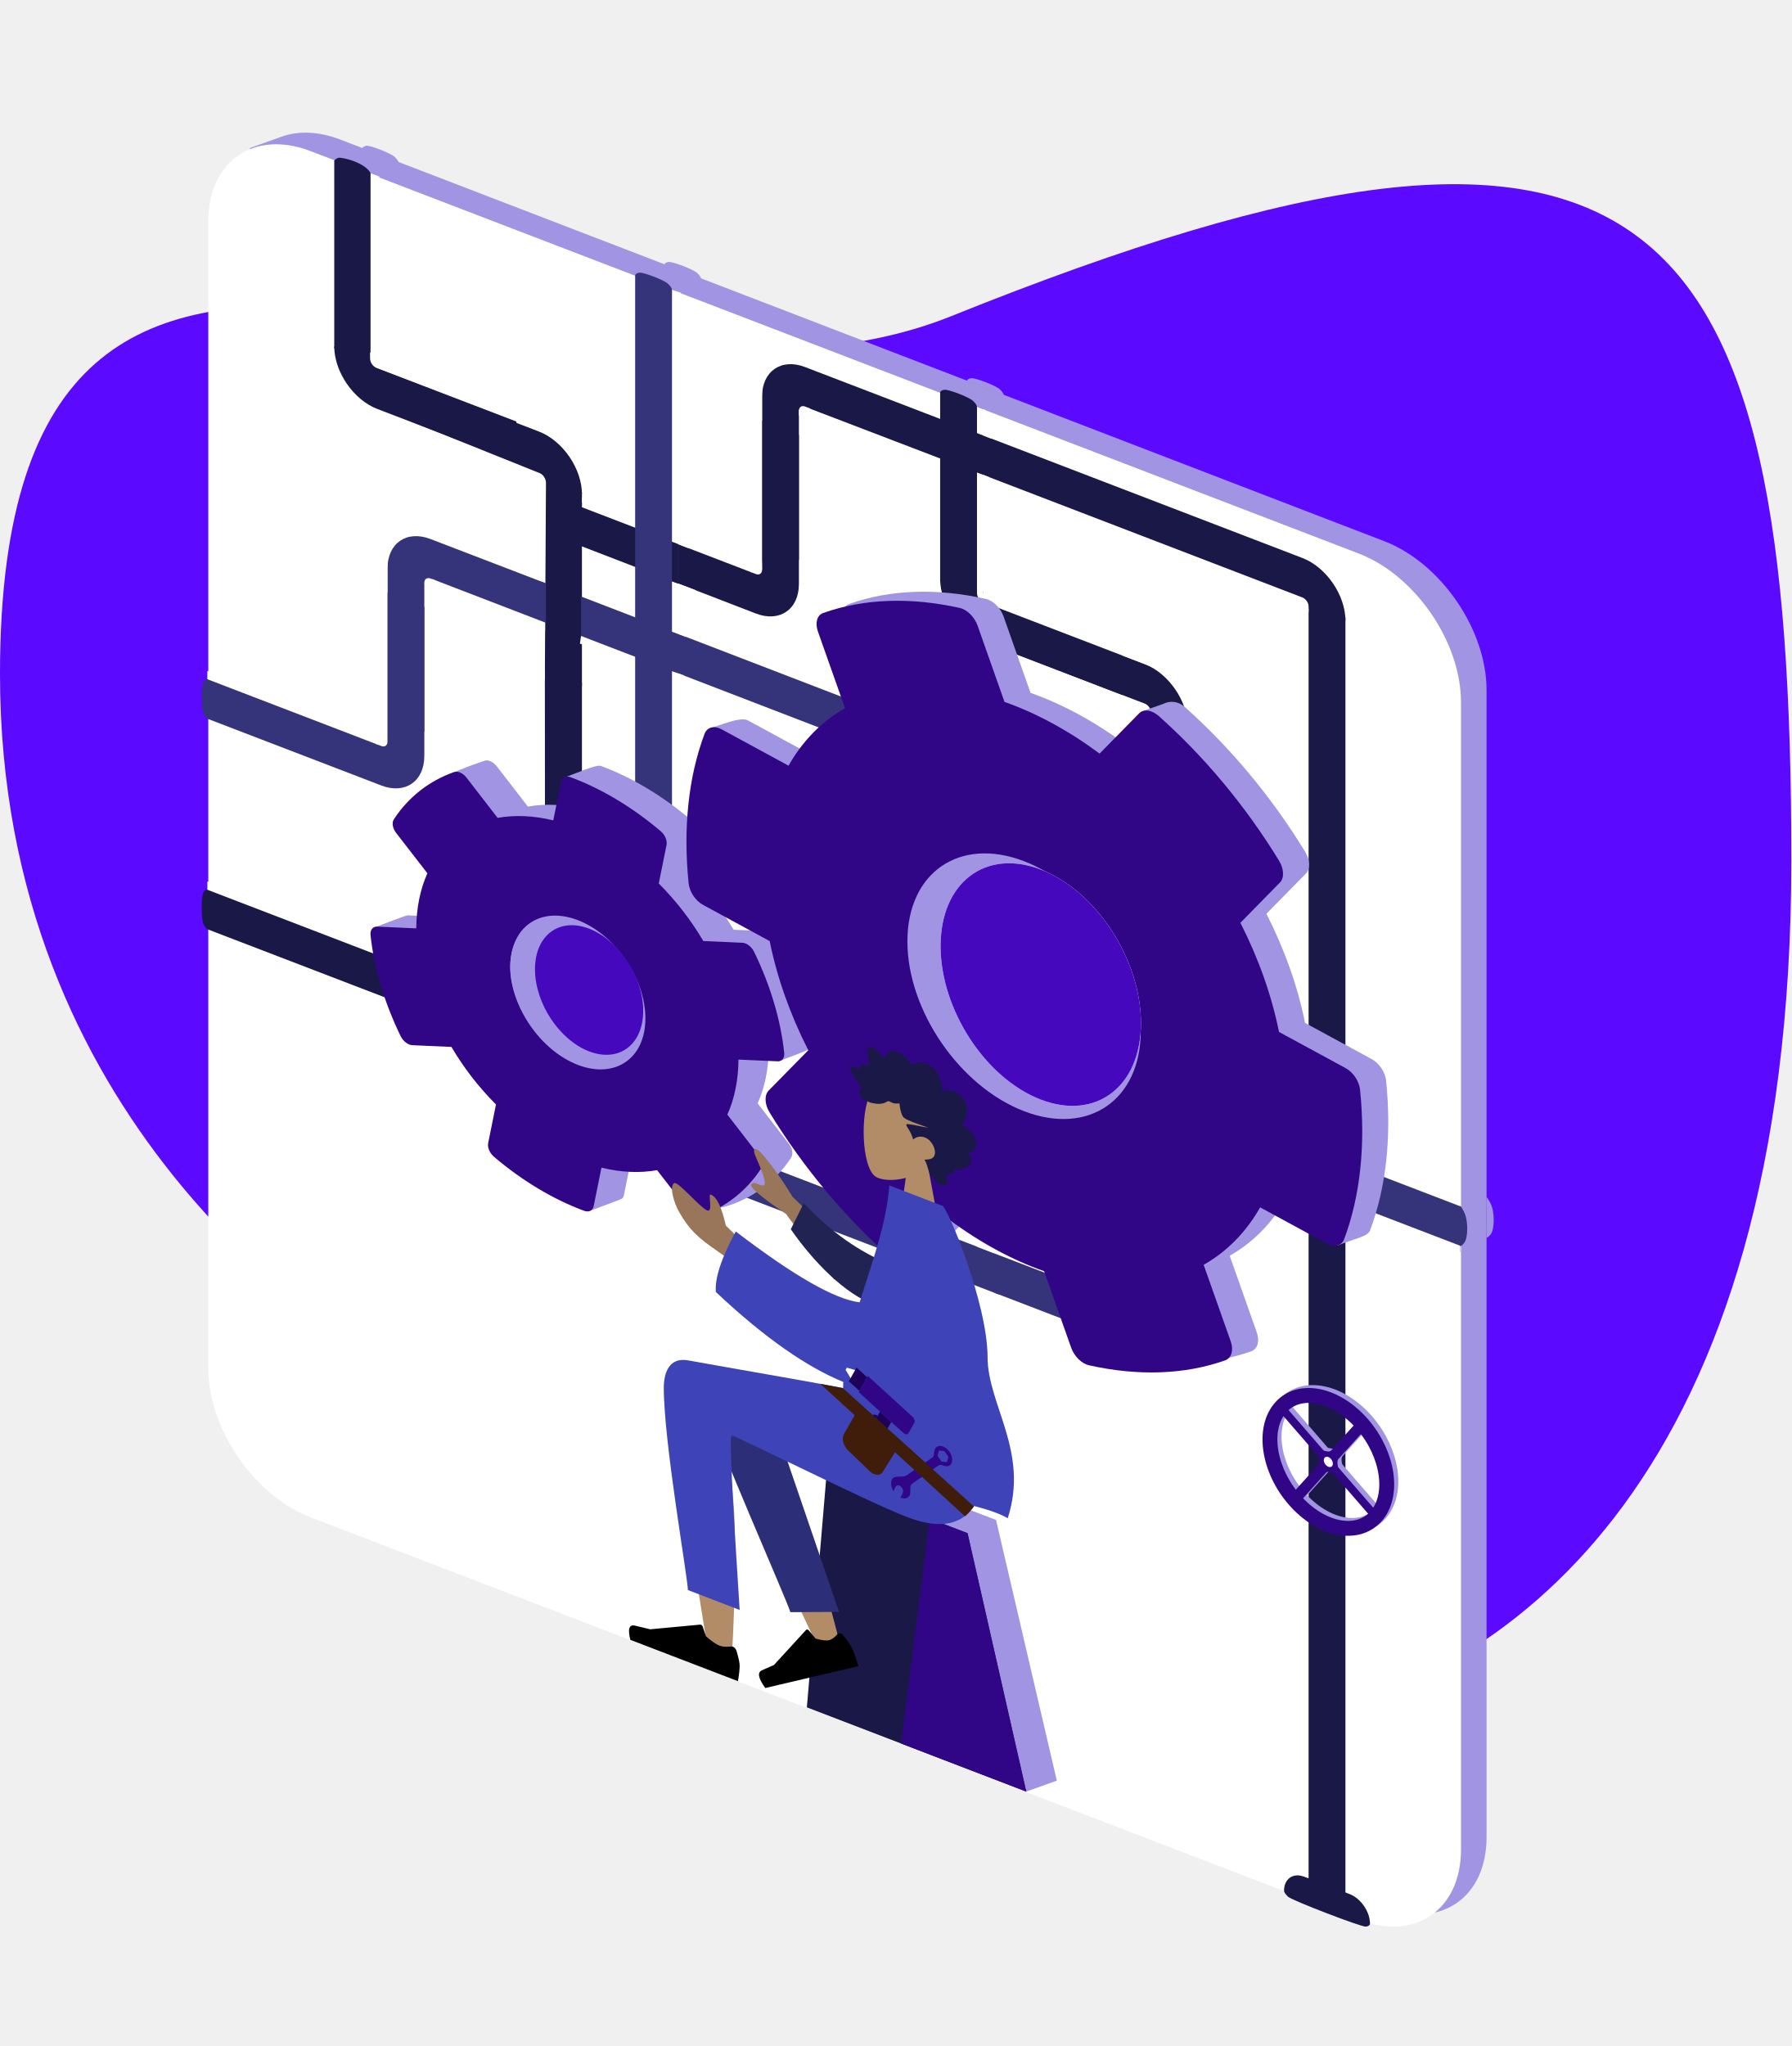
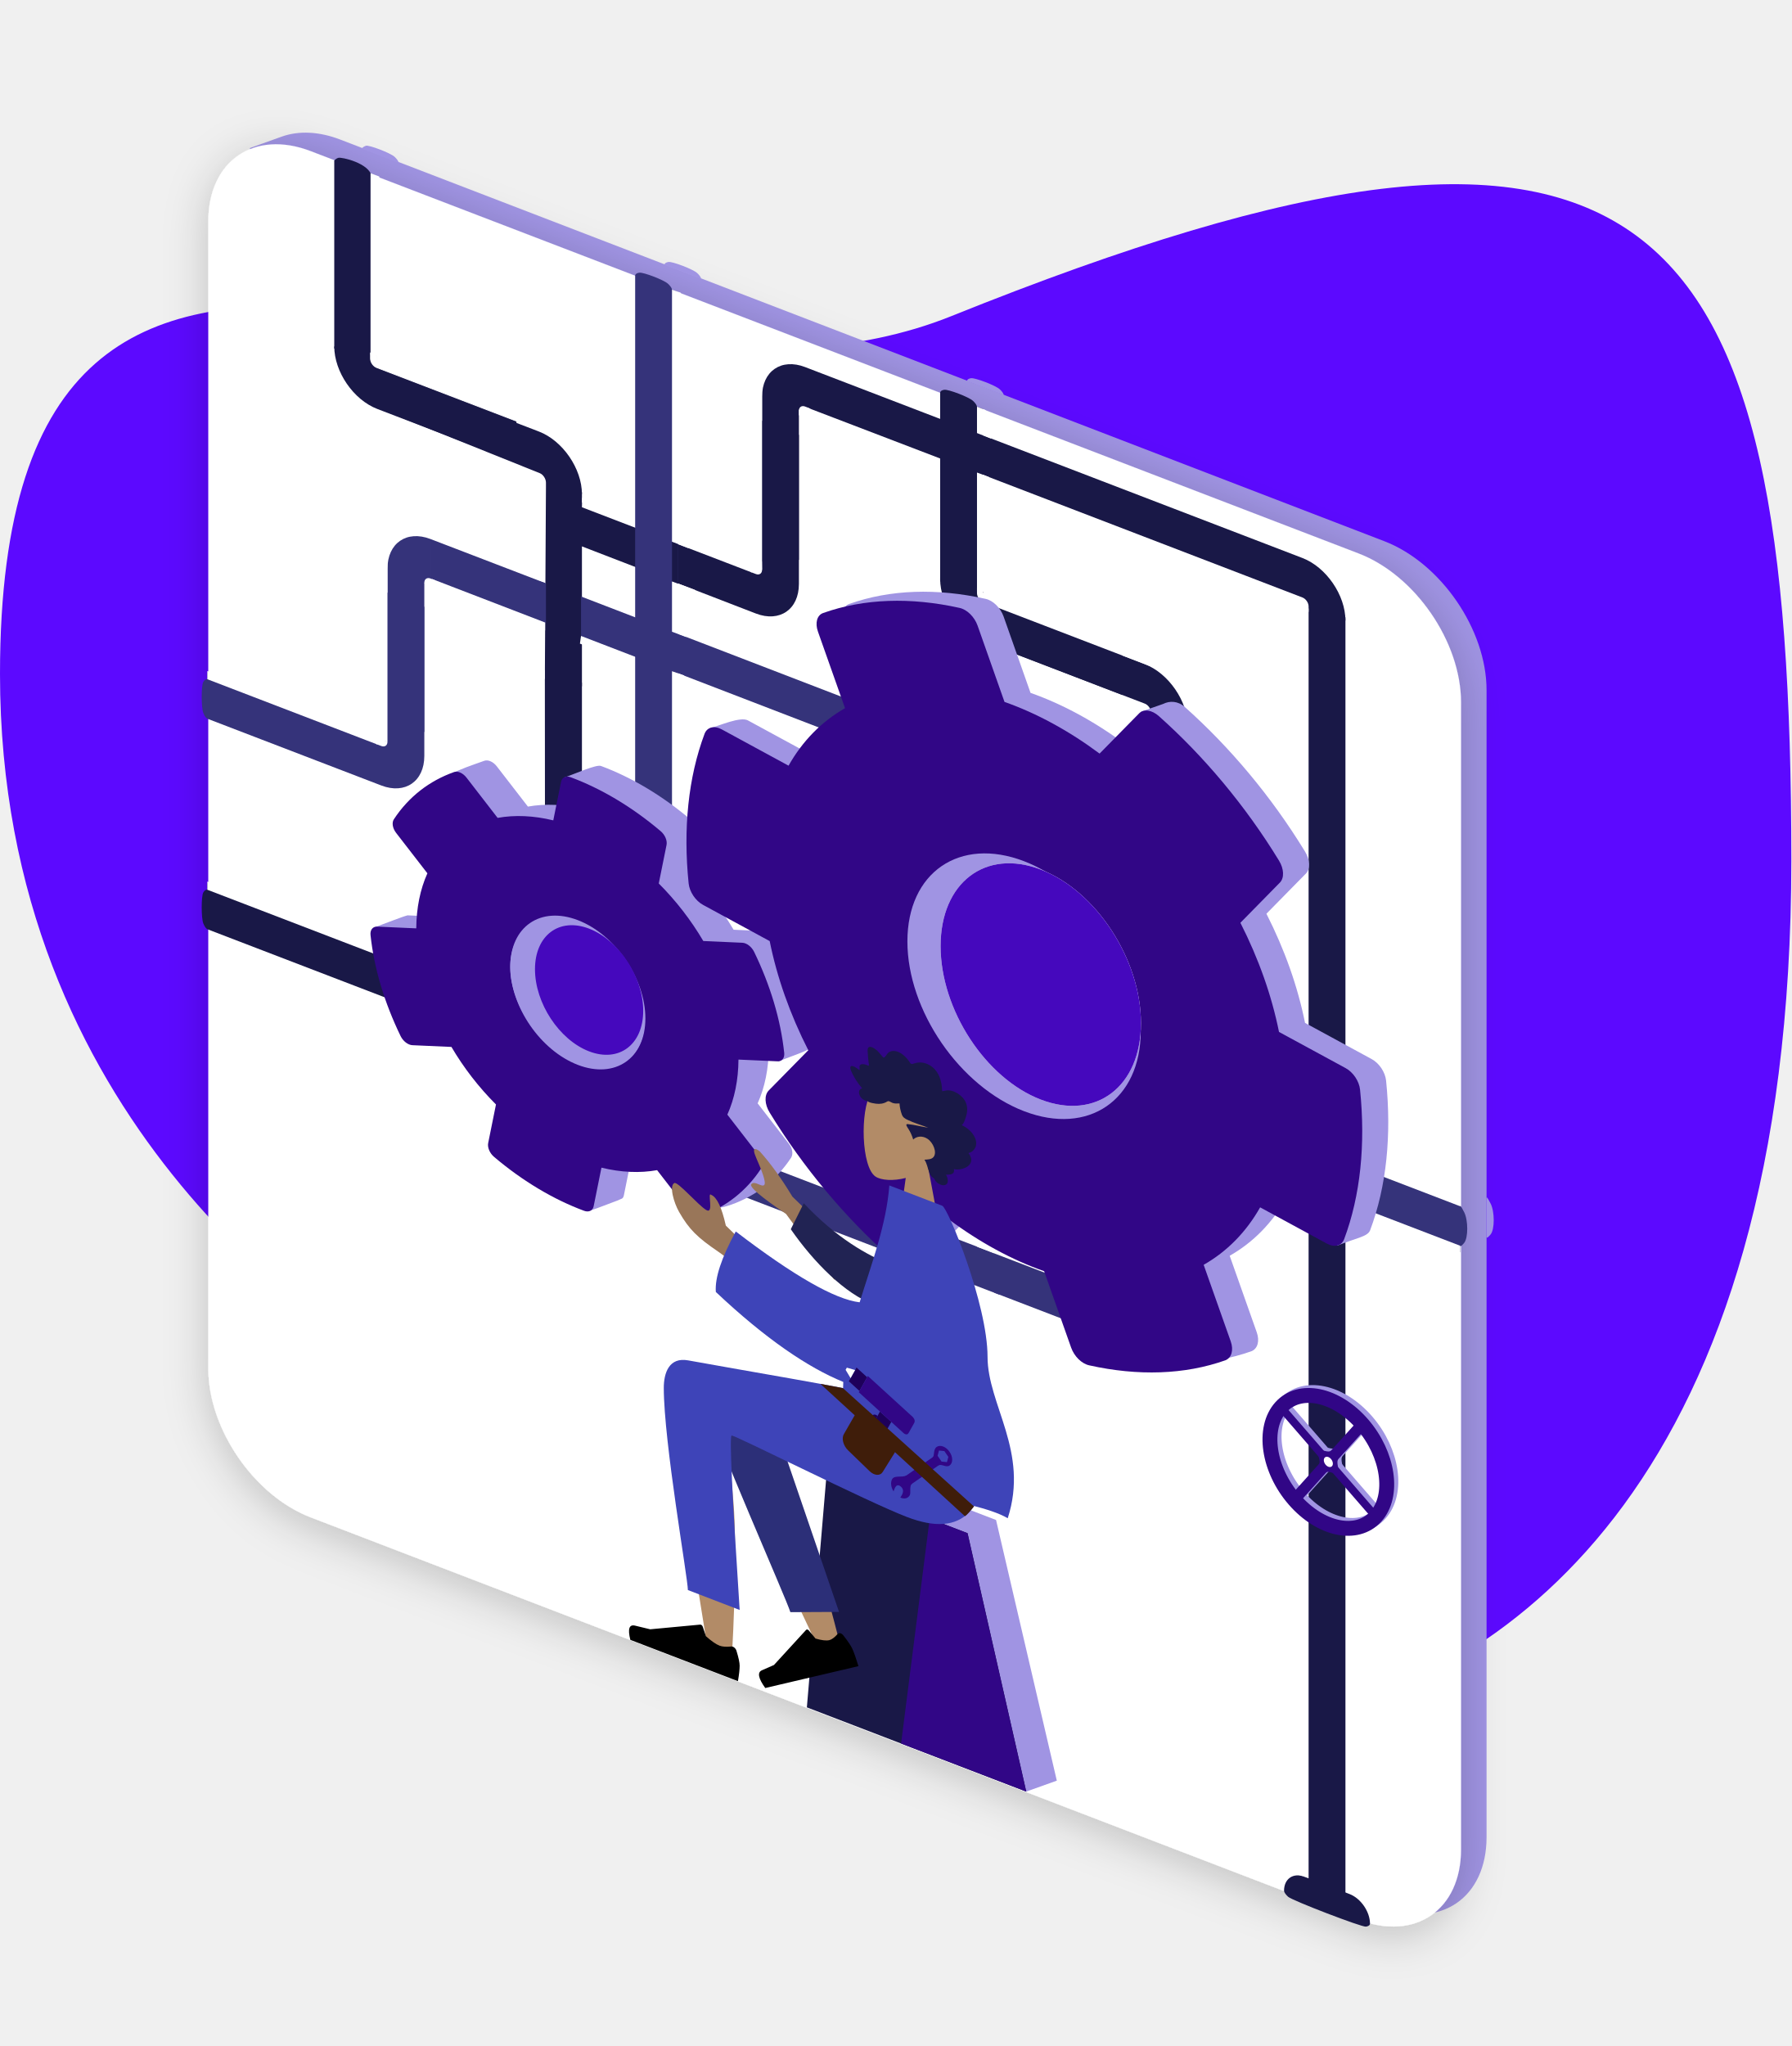
<svg xmlns="http://www.w3.org/2000/svg" width="817" height="933" viewBox="0 0 817 933" fill="none">
+   <defs>
+     <filter id="shadow-1" x="-50%" y="-50%" width="200%" height="200%" filterUnits="objectBoundingBox">
+       <feOffset dx="0" dy="4" in="SourceAlpha" result="shadowOffsetOuter1" />
+       <feGaussianBlur stdDeviation="10" in="shadowOffsetOuter1" result="shadowBlurOuter1" />
+       <feColorMatrix values="0 0 0 0 0   0 0 0 0 0   0 0 0 0 0  0 0 0 0.2 0" in="shadowBlurOuter1" type="matrix" result="shadowMatrixOuter1" />
+       <feMerge>
+         <feMergeNode in="shadowMatrixOuter1" />
+         <feMergeNode in="SourceGraphic" />
+       </feMerge>
+     </filter>
+   </defs>
  <path d="M817 392.247C817 675.249 686.922 763.124 595.378 783.47C474.861 810.256 261.103 677.455 177.929 623.868C150.027 605.891 0 511.67 0 307.368C0 8.904 261 213.774 434 144.116C756.5 14.264 817 93.784 817 392.247Z" fill="#5C09FF" />
  <path d="M128.49 62.303C136.31 59.5 145.598 59.959 155.112 63.618L631.354 246.788C657.121 256.699 678 287.094 678 314.694V837.729C678 865.344 657.101 879.707 631.321 869.811L166.989 691.57C141.43 681.76 120.625 651.757 120.313 624.263L114 67.498L128.49 62.303Z" fill="#A094E3" />
-   <path d="M619.672 252.404L141.679 68.918C115.899 59.022 95 73.386 95 101V624C95 651.614 115.899 682.022 141.679 691.919L619.672 875.404C645.452 885.3 666.351 870.937 666.351 843.322V320.322C666.351 292.708 645.452 262.3 619.672 252.404Z" fill="white" />
+   <path d="M619.672 252.404L141.679 68.918C115.899 59.022 95 73.386 95 101V624C95 651.614 115.899 682.022 141.679 691.919L619.672 875.404C645.452 885.3 666.351 870.937 666.351 843.322V320.322C666.351 292.708 645.452 262.3 619.672 252.404Z" fill="white" filter="url(#shadow-1)" />
  <path d="M94.567 423.734C94.567 423.734 93.634 423.375 92.7 421.017C91.767 418.659 91.767 408.659 92.7 407.017C93.634 405.376 94.567 405.734 94.567 405.734V402.734L245.807 460.789V481.789L94.567 423.734ZM265.413 468.315C265.413 479.913 256.635 485.946 245.807 481.789V303.789L265.413 311.315V468.315Z" fill="#191847" />
  <path d="M248.608 461.865C248.608 463.521 247.354 464.383 245.808 463.789L243.474 462.893V459.893L245.808 460.789L248.608 461.865Z" fill="white" />
  <path d="M245 303.5L248.5 304L248.608 461.865L245 457.5V303.5ZM94.567 402L245 459.5L243.94 463.073L94.567 405.734V402Z" fill="white" />
  <path d="M265.413 313L245.808 304.5V217.325L265.413 224.399V313Z" fill="#191847" />
  <path d="M245.808 196.789C256.636 200.946 265.413 213.717 265.413 225.315L182.324 193.42V172.42L245.808 196.789Z" fill="#191847" />
  <path d="M246.17 215.765C247.732 216.393 249 218.322 249 220.074V222.189L244.5 218.902L246.17 215.765ZM182 194V190L246.17 215.765V218.902L182 194ZM244 309.5L244.5 218.902L249 222.189L248.5 309.619L244 309.5Z" fill="white" />
  <path d="M246 283V265L249 266V284L246 283Z" fill="#35337A" />
  <path d="M152.448 73.26C152.448 73.26 152.914 72.44 154.315 71.977C155.715 71.514 168.499 74.413 169.499 80.413C171.366 82.13 171.999 81.413 171.999 81.413L171.738 166.413L152.448 158.913V73.26Z" fill="#191847" />
  <path d="M165 67.75C165 67.75 165.467 66.93 166.867 66.467C168.268 66.004 178.07 69.767 179.937 71.484C181.804 73.201 181.804 74.201 181.804 74.201L165 67.75Z" fill="#A094E3" />
  <path d="M172.055 186.479C161.227 182.322 152.45 169.551 152.45 157.953L235.538 189.848V210.848L172.055 186.479Z" fill="#191847" />
  <path d="M171.813 167.592C170.259 166.996 169 165.167 169 163.506V161L171.813 162.078V167.592ZM319 220.992V224L171.813 167.591V164.583L319 220.992Z" fill="white" stroke="white" stroke-width="0.4" />
  <path d="M173 80.489V161.95L169 162V79L173 80.489Z" fill="white" />
  <path d="M442.793 523.405L423.188 515.879V353.879L442.793 361.405V523.405Z" fill="#35337A" />
  <path d="M423.188 332.88C434.015 337.036 442.793 349.807 442.793 361.405L265 293.154V272L423.188 332.88Z" fill="#35337A" />
  <path d="M423.188 350.879C424.734 351.473 425.988 353.298 425.988 354.955V357.455L423.188 356.379V350.879ZM264.5 293.5L265 290L423.188 350.879V354.769L264.5 293.5Z" fill="white" />
  <path d="M423.188 515.88V355.88L425.988 356.955V516.955L423.188 515.88Z" fill="white" />
  <path d="M248.608 265.865V286.865L196.328 266.796V245.796L248.608 265.865ZM176.722 259.271C176.722 247.673 185.5 241.64 196.327 245.796V334.796L176.722 327.271V259.271Z" fill="#35337A" />
  <path d="M193.527 265.721C193.527 264.064 194.781 263.202 196.328 263.796L198.195 264.513L198.5 269.5H195L193.527 265.721Z" fill="white" />
  <path d="M197 336.5L193.528 333.721V265.721L197 267.5V336.5ZM248.608 287.5L197.5 268L197 264L248.608 283.865V287.5Z" fill="white" />
  <path d="M94.567 327.734C94.567 327.734 93.634 327.375 92.7 325.017C91.767 322.659 91.767 312.659 92.7 311.017C93.634 309.375 94.567 309.734 94.567 309.734V306.734L173.922 337.195V358.195L94.567 327.734ZM193.527 344.721C193.527 356.319 184.749 362.352 173.922 358.195V269.195L193.527 276.721V344.721Z" fill="#35337A" />
  <path d="M176.722 338.27C176.722 339.927 175.468 340.789 173.921 340.195L171.587 339.299V336.299L173.921 337.195L176.722 338.27Z" fill="white" />
  <path d="M172.5 254L176.721 255.5V338.27L173.5 337.5L172.5 254ZM94.567 306L173.488 336.5L173.5 337.5L172.055 339.479L94.567 309.734V306Z" fill="white" />
  <path d="M613.638 872.987L594.033 865.461L594 274.5L613.638 281.5V872.987Z" fill="#191847" />
  <path d="M624.841 877.287C624.841 877.287 624.841 878.287 622.974 878.57C621.107 878.853 589.365 866.669 587.498 864.952C585.631 863.235 585.631 862.235 585.631 862.235C585.631 856.713 589.811 853.84 594.967 855.819L615.506 863.703C620.662 865.682 624.841 871.764 624.841 877.287ZM594.033 254.461C604.861 258.617 613.638 271.389 613.638 282.987L447.461 219.197V198.197L594.033 254.461Z" fill="#191847" />
  <path d="M594.033 272.461C595.58 273.055 596.834 274.879 596.834 276.536V279.036L592 278L594.033 272.461ZM447 219.5V216L594.033 272.461L594 277L447 219.5Z" fill="white" />
  <path d="M592.5 855L593 277L596.833 277.5V856.536L592.5 855Z" fill="white" />
  <path d="M447.461 198.197V219.197L367.173 188.377V167.377L447.461 198.197ZM347.568 180.852C347.568 169.254 356.345 163.221 367.173 167.377V256.377L347.568 248.852V180.852Z" fill="#191847" />
  <path d="M364.372 187.302C364.372 185.645 365.626 184.784 367.173 185.377L369.04 186.094L372.5 189L369 191L364.372 189.357V187.302Z" fill="white" />
  <path d="M369.041 257H364.373V186.798L368 188L369.041 257ZM449.5 222L368.038 190.5L368.5 186L449.5 217V222Z" fill="white" />
  <path d="M265 249V229L344.767 258.777V279.777L265 249ZM364.372 266.302C364.372 277.9 355.595 283.933 344.767 279.777V190.777L364.372 198.302V266.302Z" fill="#191847" />
  <path d="M347.568 259.852C347.568 261.509 346.314 262.37 344.767 261.777L342.433 260.881L340.5 257.5L347.5 256L347.568 259.852Z" fill="white" />
  <path d="M344 176.203L347.567 177.218V259.852L344 258.5V176.203ZM265.5 227L342.9 256.5V261.06L265.413 231.315L265.5 227Z" fill="white" />
  <path d="M370.907 529.811V508.811L522.147 566.867V587.867L370.907 529.811ZM541.752 574.392C541.752 585.99 532.975 592.023 522.147 587.867V409.867L541.752 417.392V574.392Z" fill="#191847" />
  <path d="M524.948 567.942C524.948 569.599 523.694 570.46 522.147 569.867L519.813 568.971V565.971L522.147 566.867L524.948 567.942Z" fill="white" />
  <path d="M522.147 409.867L524.947 410.942V567.942L522.147 566.867V409.867ZM370.907 508.811L520.28 566.15V569.15L370.907 511.81V508.811Z" fill="white" />
  <path d="M541.752 417.392L522.147 409.866V323.866L541.752 331.392V417.392Z" fill="#191847" />
  <path d="M522.147 302.867C532.975 307.023 541.752 319.794 541.752 331.392L458.664 299.498V278.498L522.147 302.867Z" fill="#191847" />
  <path d="M522.147 320.867C523.694 321.46 524.948 323.285 524.948 324.942V326.942L522.147 325.867V320.867ZM458.664 301V296.498L522.147 320.867V325.5L458.664 301ZM522.147 409.867V325.867L524.948 326.942L524.947 410.942L522.147 409.867Z" fill="white" />
  <path d="M428.789 179.03C428.789 179.03 428.789 178.03 430.656 177.747C432.523 177.463 441.859 181.047 443.726 182.764C445.594 184.481 445.594 185.481 445.594 185.481L448.394 186.556V272.345L428.789 265.135V179.03Z" fill="#191847" />
  <path d="M441 173.75C441 173.75 441 172.75 442.867 172.467C444.734 172.183 454.07 175.767 455.937 177.484C457.804 179.201 457.804 180.201 457.804 180.201L441 173.75Z" fill="#A094E3" />
  <path d="M448.394 292.556C437.567 288.399 428.789 275.628 428.789 264.03L511.878 295.925V316.925L448.394 292.556Z" fill="#191847" />
  <path d="M448.394 274.556C446.848 273.962 445.594 272.137 445.594 270.48V267.98L448.394 269.056V274.556ZM594.966 322V330.819L448.394 274.555V270.295L594.966 322Z" fill="white" />
  <path d="M451 217.5L449.5 270L445.593 269.5V215.481L451 217.5ZM449.5 187L452 200L445.593 197.481V185.481L449.5 187Z" fill="white" />
  <path d="M289.686 125.633C289.686 125.633 289.686 124.633 291.553 124.349C293.42 124.066 302.756 127.65 304.623 129.366C306.49 131.083 306.49 132.083 306.49 132.083L309.291 133.158V513.158L289.686 505.633V125.633Z" fill="#35337A" />
  <path d="M303 120.75C303 120.75 303 119.75 304.868 119.467C306.735 119.184 316.071 122.767 317.938 124.484C319.805 126.201 319.805 127.201 319.805 127.201L303 120.75Z" fill="#A094E3" />
  <path d="M309.291 534.158C298.463 530.002 289.686 517.231 289.686 505.633L455.863 569.422V590.422L309.291 534.158Z" fill="#35337A" />
  <path d="M309.291 516.158C307.744 515.565 306.49 513.74 306.49 512.083V509.583L309.291 510.658V516.158ZM455.863 568V572.422L309.291 516.158V512.216L455.863 568Z" fill="white" />
  <path d="M312 308L310.5 511.5L306.491 510.083V306.083L312 308ZM310.5 133.5L314 250L306.491 247.083V132.083L310.5 133.5ZM317 269L313 290.5L306.491 288.083V265.083L317 269Z" fill="white" />
  <path d="M309.291 248.158V266.158L306.491 265.083V247.083L309.291 248.158Z" fill="#191847" />
  <path d="M453.5 589.5V569L536.151 600.242V621.242L453.5 589.5ZM555.756 607.768C555.756 619.366 546.978 625.398 536.151 621.242V532.242L555.756 539.768V607.768Z" fill="#35337A" />
  <path d="M538.952 601.317C538.952 602.974 537.698 603.836 536.151 603.242L534.284 602.525V599.525L536.406 600.34L538.952 601.317Z" fill="white" />
  <path d="M534.283 531.5L538.951 533.317V601.317L533.5 599L534.283 531.5ZM454 566.5L534.283 597V602.525L445.5 568.5L454 566.5Z" fill="white" />
  <path d="M665.918 550.055C665.918 550.055 665.919 549.055 667.786 552.772C669.653 556.489 669.653 564.488 667.786 566.772C665.919 569.055 665.918 568.055 665.918 568.055V571.055L558.557 529.843V508.843L665.918 550.055Z" fill="#35337A" />
  <path d="M678 546.16C678 546.16 678.001 545.16 679.868 548.877C681.735 552.594 681.735 560.594 679.868 562.877C678.001 565.16 678 564.16 678 564.16V546.16Z" fill="#A094E3" />
  <path d="M538.951 522.317C538.951 510.719 547.729 504.686 558.556 508.843V597.843L538.951 590.317V522.317Z" fill="#35337A" />
  <path d="M555.756 528.768C555.756 527.111 557.01 526.249 558.557 526.843L560.891 527.739V530.739L558.557 529.843L555.756 528.768Z" fill="white" />
  <path d="M665.918 573L560.424 532.5V527.559L665.918 568.055V573Z" fill="white" />
  <path d="M263.545 485.599C280.56 492.13 294.353 482.651 294.353 464.425C294.353 446.2 280.56 426.13 263.545 419.599C246.53 413.067 232.737 422.547 232.737 440.773C232.737 458.998 246.53 479.067 263.545 485.599Z" fill="white" />
  <path d="M359.784 521.534L345.551 503.146C348.844 495.817 350.563 487.305 350.624 478.04L355 484C362.5 481 371.711 478.291 371.5 476C369.901 460.769 365.114 444.062 357.768 428.917C356.636 426.595 354.378 424.842 352.372 424.763L334.584 423.971C328.947 414.402 322.122 405.585 314.27 397.731L317.818 380.171C318.223 378.168 317.111 375.537 315.131 373.87C301.93 362.676 287.77 354.354 274.09 349.287C271.937 348.478 262 353 257.5 354.5L266.157 368.951C257.243 366.779 248.641 366.398 240.771 367.817L226.576 349.452C224.937 347.348 222.579 346.296 220.847 346.943C209.635 350.931 198.751 354.231 192 364.5C190.971 366.049 192.87 372.602 194.51 374.707L208.742 393.094C205.45 400.424 203.73 408.935 203.67 418.2L185.882 417.408C183.5 418 176 421 170.5 423C172.099 438.231 189.179 452.178 196.526 467.323C197.658 469.645 199.915 471.398 201.922 471.478L219.709 472.27C225.347 481.838 232.172 490.655 240.023 498.51L236.468 516.106C236.064 518.108 237.175 520.739 239.156 522.406C287 548 249.5 559.5 281.5 547.5C283.5 546.5 284.169 546.923 284.574 544.92L288.129 527.325C297.043 529.497 305.645 529.879 313.516 528.459L323.5 550C325.139 552.104 331.745 550.002 333.477 549.356C344.689 545.367 354.119 538.106 360.87 527.837C361.831 526.208 361.423 523.638 359.784 521.534ZM271.351 476.702C254.777 466.774 243.879 445.854 247.066 430.082C250.252 414.31 266.338 409.553 282.912 419.48C299.486 429.408 310.384 450.329 307.198 466.1C304.011 481.872 287.925 486.63 271.351 476.702Z" fill="#A094E3" />
  <path d="M345.967 526.678L331.735 508.29C335.027 500.961 336.747 492.449 336.807 483.184L354.595 483.976C356.639 484.077 357.885 482.498 357.674 480.207C356.074 464.976 351.298 449.206 343.951 434.061C342.819 431.739 340.562 429.986 338.555 429.906L320.768 429.114C315.13 419.546 308.305 410.729 300.454 402.874L304.001 385.314C304.406 383.311 303.294 380.681 301.314 379.014C288.114 367.819 273.954 359.498 260.274 354.431C258.12 353.622 256.3 354.497 255.896 356.499L252.341 374.095C243.426 371.923 234.825 371.541 226.954 372.961L212.759 354.596C211.12 352.491 208.762 351.44 207.031 352.087C195.819 356.075 186.389 363.336 179.638 373.605C178.608 375.154 179.054 377.746 180.693 379.85L194.926 398.238C191.633 405.567 189.914 414.079 189.853 423.344L172.065 422.552C170.022 422.45 168.776 424.029 168.987 426.321C170.586 441.551 175.363 457.322 182.709 472.467C183.841 474.789 186.099 476.542 188.105 476.621L205.893 477.413C211.53 486.982 218.356 495.799 226.207 503.654L222.652 521.249C222.247 523.252 223.359 525.882 225.339 527.55C238.539 538.744 252.699 547.065 266.379 552.132C268.533 552.941 270.353 552.067 270.757 550.064L274.313 532.468C283.227 534.641 291.829 535.022 299.699 533.602L313.932 551.99C315.571 554.095 317.928 555.146 319.66 554.499C330.872 550.511 340.302 543.25 347.053 532.981C348.014 531.352 347.607 528.782 345.967 526.678ZM257.534 481.846C240.961 471.918 230.062 450.997 233.249 435.225C236.435 419.454 252.522 414.696 269.096 424.624C285.669 434.551 296.568 455.472 293.381 471.244C290.195 487.016 274.108 491.773 257.534 481.846Z" fill="#310686" />
  <path d="M263.545 485.599C280.56 492.13 294.353 482.651 294.353 464.425C294.353 446.2 280.56 426.13 263.545 419.599C246.53 413.067 232.737 422.547 232.737 440.773C232.737 458.998 246.53 479.067 263.545 485.599Z" fill="#A094E3" />
  <path d="M268.679 479.432C282.309 484.664 293.358 476.379 293.358 460.927C293.358 445.474 282.309 428.706 268.679 423.474C255.049 418.242 244 426.527 244 441.979C244 457.432 255.049 474.2 268.679 479.432Z" fill="#4508BD" />
  <path d="M573.18 607.52L560.846 572.646C571.515 566.579 580.249 557.694 586.606 546.44L610 568C618.5 564.5 623.709 564.018 624.888 561.037C632.386 541.053 634.724 517.635 632.173 492.735C631.772 488.912 629.03 484.8 625.596 482.951L595.208 466.444C591.883 449.9 585.92 433.034 577.601 416.674L595.617 398.344C597.672 396.254 597.515 392.073 595.197 388.308C579.804 363.114 560.803 340.589 540.441 322.453C537.243 319.585 533.5 319.5 530.5 321L520.5 324.5L513.381 339.519C499.35 329.081 484.654 321.1 470.014 315.956L457.73 281.143C456.301 277.143 452.912 273.8 449.465 273.076C427.282 268.148 405.99 268.771 387.324 275.404C384.49 276.395 383.515 279.947 384.945 283.947L397.279 318.821C386.61 324.889 377.877 333.774 371.52 345.028L341.132 328.521C337.647 326.611 328 331 324 332C321.5 338.32 323.401 373.832 325.952 398.733C326.353 402.555 329.095 406.667 332.53 408.517L362.917 425.024C366.242 441.568 372.205 458.433 380.524 474.793L362.471 493.16C360.416 495.251 360.574 499.432 362.891 503.197C378.285 528.39 397.285 550.916 417.647 569.051C420.846 571.92 424.599 572.443 426.654 570.352L444.708 551.985C458.738 562.424 473.434 570.405 488.074 575.548L500.408 610.422C501.838 614.423 505.227 617.765 508.674 618.489C530.856 623.417 552.149 622.794 570.814 616.161C573.585 615.013 574.61 611.521 573.18 607.52ZM449.7 475.55C427.587 448.955 422.759 413.903 438.941 397.44C455.124 380.977 486.298 389.225 508.411 415.82C530.524 442.415 535.352 477.467 519.17 493.93C502.988 510.393 471.814 502.145 449.7 475.55Z" fill="#A094E3" />
  <path d="M561.308 611.645L548.974 576.771C559.643 570.704 568.376 561.819 574.733 550.565L605.121 567.072C608.605 568.982 611.837 568.143 613.016 565.162C620.513 545.179 622.852 521.76 620.3 496.86C619.899 493.037 617.158 488.925 613.723 487.076L583.336 470.569C580.011 454.025 574.048 437.159 565.728 420.799L583.745 402.47C585.8 400.379 585.642 396.198 583.325 392.433C567.931 367.239 548.931 344.714 528.569 326.579C525.371 323.71 521.617 323.187 519.562 325.278L501.509 343.645C487.478 333.206 472.782 325.225 458.142 320.082L445.858 285.268C444.428 281.268 441.039 277.925 437.593 277.201C415.41 272.273 394.118 272.896 375.452 279.529C372.618 280.52 371.643 284.072 373.073 288.072L385.407 322.946C374.737 329.014 366.004 337.899 359.647 349.153L329.26 332.646C325.775 330.736 322.544 331.574 321.365 334.555C313.867 354.539 311.529 377.958 314.08 402.858C314.481 406.68 317.223 410.793 320.657 412.642L351.045 429.149C354.37 445.693 360.332 462.558 368.652 478.918L350.599 497.285C348.544 499.376 348.701 503.557 351.019 507.322C366.412 532.515 385.413 555.041 405.775 573.176C408.973 576.045 412.727 576.568 414.782 574.477L432.835 556.11C446.866 566.549 461.562 574.53 476.202 579.673L488.536 614.547C489.966 618.548 493.355 621.89 496.801 622.614C518.984 627.542 540.276 626.92 558.942 620.286C561.712 619.138 562.738 615.646 561.308 611.645ZM437.828 479.675C415.715 453.08 410.887 418.028 427.069 401.565C443.251 385.102 474.426 393.35 496.539 419.945C518.652 446.54 523.48 481.592 507.298 498.055C491.116 514.518 459.941 506.27 437.828 479.675Z" fill="#310686" />
  <path d="M467.066 506.723C496.455 518.005 520.28 501.63 520.28 470.15C520.28 438.67 496.455 404.005 467.066 392.723C437.677 381.441 413.852 397.816 413.852 429.296C413.852 460.776 437.677 495.441 467.066 506.723Z" fill="#A094E3" />
  <path d="M474.686 501.415C499.918 511.101 520.373 495.475 520.373 466.514C520.373 437.552 499.918 406.223 474.686 396.537C449.454 386.851 429 402.477 429 431.439C429 460.4 449.454 491.729 474.686 501.415Z" fill="white" />
  <path d="M474.686 501.415C499.918 511.101 520.373 495.475 520.373 466.514C520.373 437.552 499.918 406.223 474.686 396.537C449.454 386.851 429 402.477 429 431.439C429 460.4 449.454 491.729 474.686 501.415Z" fill="#4508BD" />
  <path d="M592.197 682.541C604.147 696.312 620.785 699.767 629.358 690.258C637.932 680.749 635.195 661.876 623.245 648.105C611.295 634.334 594.658 630.88 586.084 640.389C577.51 649.898 580.247 668.77 592.197 682.541Z" stroke="#A094E3" stroke-width="6.789" />
  <path d="M621.671 646.062L625.022 649.924L612.401 663.921C610.899 665.588 613.111 668.817 611.909 670.15C610.701 671.49 607.9 668.913 606.692 670.253L595.573 682.585L592.223 678.723L603.341 666.392C604.61 664.984 602.263 661.905 603.532 660.497C604.734 659.164 607.682 661.578 609.05 660.06L621.671 646.062Z" fill="#A094E3" />
  <path d="M586.415 643.49L588.819 640.824L629.864 688.124L627.46 690.79L586.415 643.49Z" fill="#A094E3" />
  <path d="M590.317 683.86C602.267 697.631 618.904 701.086 627.478 691.577C636.052 682.067 633.315 663.195 621.365 649.424C609.415 635.653 592.777 632.198 584.203 641.707C575.63 651.217 578.367 670.089 590.317 683.86Z" stroke="#310686" stroke-width="6.789" />
  <path d="M619.791 647.38L623.142 651.242L610.521 665.239C609.019 666.906 611.231 670.135 610.029 671.468C608.821 672.808 606.02 670.231 604.812 671.571L593.693 683.903L590.343 680.042L601.461 667.71C602.73 666.303 600.383 663.223 601.653 661.815C602.855 660.482 605.802 662.896 607.17 661.378L619.791 647.38Z" fill="#310686" />
  <path d="M584.535 644.808L586.939 642.142L627.984 689.442L625.58 692.108L584.535 644.808Z" fill="#310686" />
  <path d="M605.471 668.673C606.592 669.322 607.666 668.939 607.87 667.817C608.074 666.695 607.331 665.259 606.211 664.611C605.09 663.962 604.016 664.346 603.812 665.467C603.608 666.589 604.351 668.025 605.471 668.673Z" fill="white" />
  <path fill-rule="evenodd" clip-rule="evenodd" d="M423.255 531.96C427.264 528.458 429.978 523.322 429.524 516.226C428.218 495.78 402.299 490.218 397.257 498.349C392.215 506.48 392.814 532.243 399.33 536.544C401.929 538.259 407.465 538.626 413.099 537.151L409.563 562.593L430.444 570.608L423.255 531.96Z" fill="#B28B67" />
  <path fill-rule="evenodd" clip-rule="evenodd" d="M438.628 513.082C439.303 512.625 439.671 511.744 439.989 510.896C440.319 510.015 440.641 509.12 440.86 508.155C441.298 506.227 441.303 503.818 439.907 501.654C438.787 499.919 437.107 498.689 435.557 497.967C434.524 497.485 433.463 497.233 432.472 497.202C431.49 497.17 430.643 497.535 429.691 497.597C429.654 495.324 429.293 492.822 428.223 490.482C427.194 488.231 425.552 486.56 423.683 485.567C421.764 484.547 419.87 484.301 418.152 484.637C417.722 484.721 417.296 484.818 416.888 484.957C416.547 485.074 416.192 485.235 415.791 485.182C415.345 485.123 415.123 484.762 414.833 484.301C414.494 483.767 414.117 483.258 413.704 482.779C411.91 480.678 409.556 479.194 407.478 479.243C406.521 479.265 405.59 479.57 404.94 480.234C404.361 480.825 403.948 481.957 403.149 482.217C402.81 482.328 402.57 481.917 402.261 481.563C401.797 481.031 401.355 480.47 400.886 479.945C400.226 479.208 399.512 478.572 398.748 478.09C397.629 477.383 396.082 476.854 395.762 478.301C395.642 478.845 395.734 479.511 395.773 480.12C395.826 480.957 395.881 481.794 395.948 482.634C395.998 483.272 396.061 483.894 396.17 484.543C396.228 484.889 396.41 485.563 396.281 485.837C396.119 486.18 395.371 485.663 395.052 485.554C394.421 485.34 393.787 485.215 393.204 485.28C392.751 485.33 392.276 485.477 392.085 485.959C391.968 486.255 391.999 486.617 392.054 486.989C392.121 487.436 392.045 487.63 391.995 488.036C391.148 487.263 388.211 485.143 387.842 486.628C387.719 487.122 387.999 487.842 388.212 488.381C388.587 489.326 389.079 490.247 389.581 491.138C390.629 492.997 391.88 494.734 393.227 496.326C391.649 496.471 391.238 498.529 392.603 500.373C393.206 501.187 394.017 501.628 394.777 501.882C395.056 501.976 395.457 502.015 395.676 502.151C395.794 502.224 395.92 502.38 396.083 502.454C397.157 502.945 398.368 503.133 399.418 503.281C401.287 503.544 403.057 503.275 404.503 502.384C404.873 502.156 405.18 502.06 405.679 502.257C406.116 502.43 406.545 502.723 406.982 502.903C408.138 503.378 409.18 503.173 410.254 503.182C410.32 504.761 410.733 506.63 411.326 508.255C411.81 509.581 412.82 510.134 413.813 510.615C416.987 512.153 420.173 513.019 423.351 514.244C420.274 513.808 417.095 512.895 414.045 512.601C412.667 512.468 413.72 513.867 414.309 514.783C415.279 516.291 416.001 517.976 416.502 519.651C418.007 518.127 420.667 517.764 423.024 519.314C425.628 521.027 427.462 525.503 425.797 527.576C424.83 528.779 423.084 528.717 421.631 528.836C422.765 530.533 423.039 532.502 423.721 534.334C424.057 535.237 424.529 536.294 425.282 536.853C425.56 537.06 425.887 537.193 426.106 537.521C426.378 537.926 426.443 538.287 426.79 538.679C428.177 540.244 430.342 540.996 431.571 540.12C432.682 539.328 432.393 537.289 431.465 535.698C432.942 535.605 435.633 535.79 435.046 533.1C438.247 534.101 446.018 531.523 441.722 525.811C444.08 525.289 446.246 522.632 444.732 518.976C443.566 516.161 440.854 514.061 438.628 513.082Z" fill="#191847" />
  <path fill-rule="evenodd" clip-rule="evenodd" d="M454.287 693.132L389.808 668.381L381.001 772.562L468 817L482 812L454.287 693.132Z" fill="#A094E3" />
  <path fill-rule="evenodd" clip-rule="evenodd" d="M441.287 699.151L376.808 674.399L368.001 778.581L468.057 816.989L441.287 699.151Z" fill="#191847" />
  <path fill-rule="evenodd" clip-rule="evenodd" d="M441.287 699.151L424.016 692.521L410.978 795.078L468.057 816.989L441.287 699.151Z" fill="#310686" />
  <path fill-rule="evenodd" clip-rule="evenodd" d="M324.338 626.574C317.172 619.214 305.148 620.52 305.156 627.116C305.181 646.85 321.986 746.261 322.864 752.474C323.741 758.688 333.14 763.848 333.688 756.649C334.558 745.193 336.177 705.001 334.558 685.488C333.932 677.93 333.233 670.378 332.461 662.834C341.279 683.276 354.917 712.934 373.375 751.805L383.395 750.748C375.526 719.959 369.074 697.879 364.039 684.507C355.417 661.61 347.332 641.734 343.929 634.519C338.577 623.171 329.261 622.838 324.338 626.574Z" fill="#B28B67" />
  <path fill-rule="evenodd" clip-rule="evenodd" d="M382.678 735.052L348.287 634.585C340.048 617.226 316.949 625.444 319.758 634.756C326.137 655.897 358.578 728.866 360.478 735.165L382.678 735.052Z" fill="#2C2F78" />
  <path fill-rule="evenodd" clip-rule="evenodd" d="M384.588 745.703C386.73 748.415 388.124 750.493 388.769 751.937C389.553 753.693 390.472 756.31 391.524 759.786L349.026 769.754C345.814 765.293 345.313 762.596 347.524 761.661C349.364 760.891 351.189 760.088 352.999 759.251L367.668 743.234C367.95 742.926 368.494 743.042 368.883 743.493L368.903 743.517L371.95 747.201C374.746 748.013 376.833 748.257 378.21 747.934C379.329 747.672 380.613 746.725 382.063 745.094C382.619 744.468 383.706 744.688 384.489 745.585C384.523 745.623 384.556 745.663 384.588 745.703ZM335.888 752.763C336.861 755.92 337.348 758.19 337.348 759.571C337.348 761.252 337.087 763.604 336.564 766.628L287.491 747.79C286.216 742.785 286.952 740.63 289.7 741.324C291.975 741.905 294.257 742.456 296.547 742.977L319.355 740.841C319.794 740.8 320.309 741.209 320.504 741.754L320.514 741.782L321.98 746.154C324.524 748.402 326.59 749.831 328.181 750.441C329.473 750.937 331.257 751.063 333.533 750.819C334.407 750.725 335.44 751.533 335.84 752.622C335.858 752.669 335.874 752.716 335.888 752.763Z" fill="black" />
  <path fill-rule="evenodd" clip-rule="evenodd" d="M302.746 632.896C302.746 657.655 313.723 719.622 313.73 725.076L337.348 734.162C333.891 681.302 332.666 654.788 333.671 654.618C335.179 654.365 395.489 684.798 413.577 691.741C439.66 701.754 450.45 688.277 451.325 655.976L399.656 636.142C389.136 633.31 334.261 624.101 313.881 620.353C305.156 618.749 302.746 626.075 302.746 632.896Z" fill="#3E44B8" />
  <path fill-rule="evenodd" clip-rule="evenodd" d="M391.607 574.992L361.408 545.683C356.386 537.367 351.438 530.507 346.563 525.101C345.074 523.864 342.47 522.461 344.905 528.026C347.341 533.592 349.709 539.489 348.468 540.439C347.227 541.39 344.133 538.209 342.652 540.011C341.665 541.212 346.952 545.738 358.511 553.588L380.455 583.532L391.607 574.992ZM344.309 571.784L331.044 558.886C329.183 550.586 326.958 545.914 324.369 544.873C322.38 543.119 325.844 554.034 322.074 551.756C318.304 549.477 309.103 538.616 307.518 539.495C305.172 540.797 307.264 548.36 309.728 552.669C314.333 560.723 318.146 564.336 327.571 570.768C332.498 574.132 337.826 579.127 343.554 585.753L344.309 571.784Z" fill="#997659" />
  <path fill-rule="evenodd" clip-rule="evenodd" d="M406.314 576.691C395.737 572.511 381.631 564.703 366.581 548.692L360.67 560.543C371.051 575.564 385.649 590.234 398.413 594.75C408.471 598.308 413.612 587.249 406.314 576.691Z" fill="#212353" />
  <path fill-rule="evenodd" clip-rule="evenodd" d="M392.071 593.866C380.842 592.555 362.01 581.789 335.577 561.567C329.021 573.58 325.99 582.774 326.485 589.151C349.16 610.543 368.595 623.661 384.607 630.18C384.098 640.162 385.255 650.289 389.139 660.629C397.126 681.884 443.891 682.99 459.615 692.341C469.461 661.867 450.422 640.639 450.407 618.715C450.39 594.707 432.398 550.856 429.751 549.839L405.61 540.573C404.278 558.392 397.573 576.02 392.071 593.866Z" fill="#3E44B8" />
  <path d="M391.214 653.347C391.84 653.347 392.522 653.691 393.118 654.235L399.89 660.415C401.277 661.68 401.847 663.698 401.162 664.921L399.183 668.458C398.498 669.681 396.819 669.646 395.431 668.38L387.213 660.881C385.826 659.615 385.256 657.599 385.941 656.376L386.612 655.175C387.501 653.588 389.864 653.348 391.214 653.347Z" fill="#FFCD00" />
  <path d="M401.346 643.691L406.509 648.402L399.821 660.352L394.658 655.64L401.346 643.691ZM390.647 623.614L395.487 628.03L391.984 634.289L387.144 629.873L390.647 623.614Z" fill="#1E005A" />
  <path d="M386.231 623.667L390.01 624.752L387.94 628.451L385.673 624.663L386.231 623.667Z" fill="white" />
  <path d="M395.806 627.462L416.251 646.118C416.251 646.118 417.747 647.483 416.951 648.905L414.403 653.457C413.607 654.88 412.111 653.514 412.111 653.514L391.666 634.858L395.806 627.462Z" fill="#310686" />
  <path d="M397.821 645.633C398.261 644.848 399.34 644.87 400.231 645.683L398.32 649.097C397.429 648.284 397.063 646.988 397.503 646.202L397.821 645.633Z" fill="#1E005A" />
  <path d="M413.436 672.849L416.005 676.573C414.575 677.444 415.587 680.666 414.922 681.865C414.107 683.335 412.398 683.679 410.658 682.912C410.471 682.83 413.335 679.987 410.825 677.865C408.315 675.744 407.678 680.326 407.508 680.051C406.368 678.202 406.058 676.023 406.873 674.554C407.961 672.591 411.209 673.918 413.436 672.849Z" fill="#310686" />
  <path d="M409.973 675.188L426.576 663.693L429.172 667.457L412.569 678.952L409.973 675.188Z" fill="#310686" />
  <path d="M433.071 662.031C434.688 664.375 434.694 667.179 433.085 668.293C431.476 669.407 429.339 667.336 427.964 668.288L425.368 664.524C426.385 663.819 425.47 661.021 427.23 659.803C428.839 658.689 431.454 659.686 433.071 662.031Z" fill="#310686" />
  <path d="M428.252 661.462L430.711 661.712L432.534 664.355L431.898 666.748L429.439 666.498L427.616 663.855L428.252 661.462Z" fill="#3E44B8" />
  <path d="M374.175 631.065C374.175 631.065 427.856 680.171 439.993 691.33C440.459 691.759 444.194 686.943 444.194 686.943L384.445 633.007L374.175 631.065Z" fill="#3F1D0A" />
  <path d="M384.867 653.985C383.731 655.959 384.586 659.228 386.798 661.37L396.567 670.829C398.754 672.947 401.405 673.13 402.588 671.234C404.186 668.673 406.379 665.155 408.028 662.508C409.297 660.473 408.33 656.957 405.911 654.805L395.792 645.803C393.505 643.768 390.773 643.725 389.633 645.706L384.867 653.985Z" fill="#3F1D0A" />
</svg>
